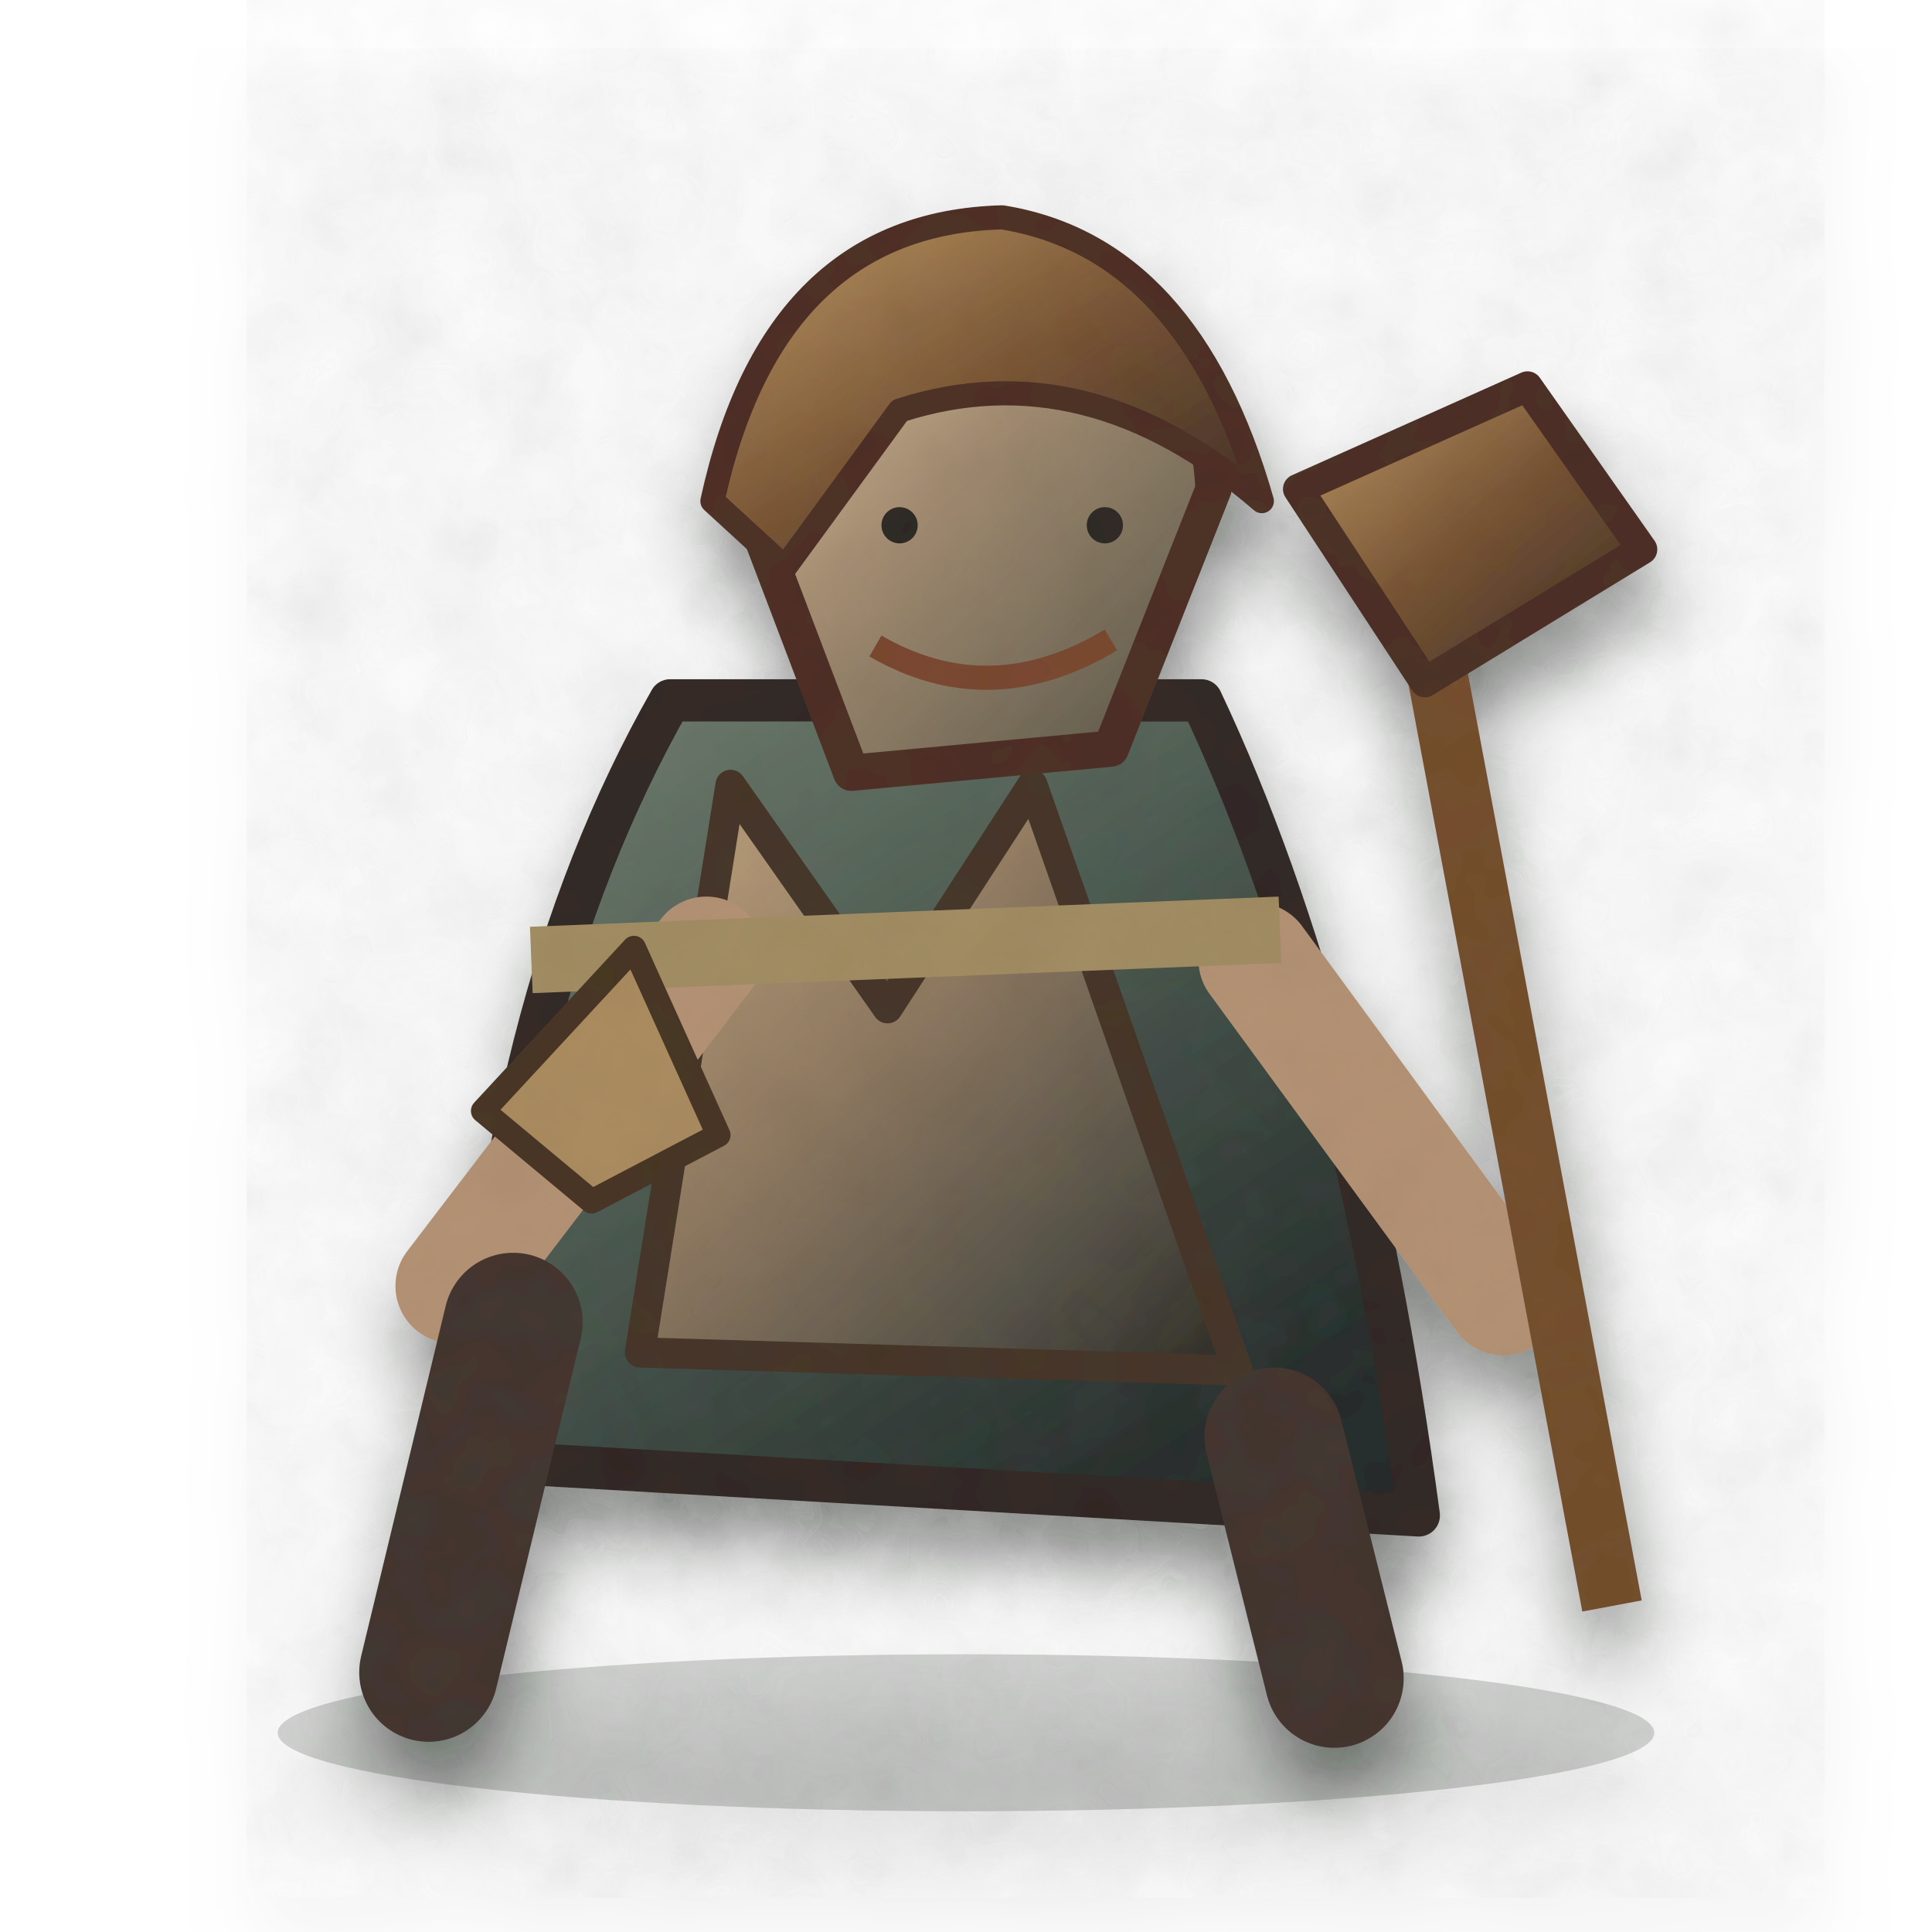
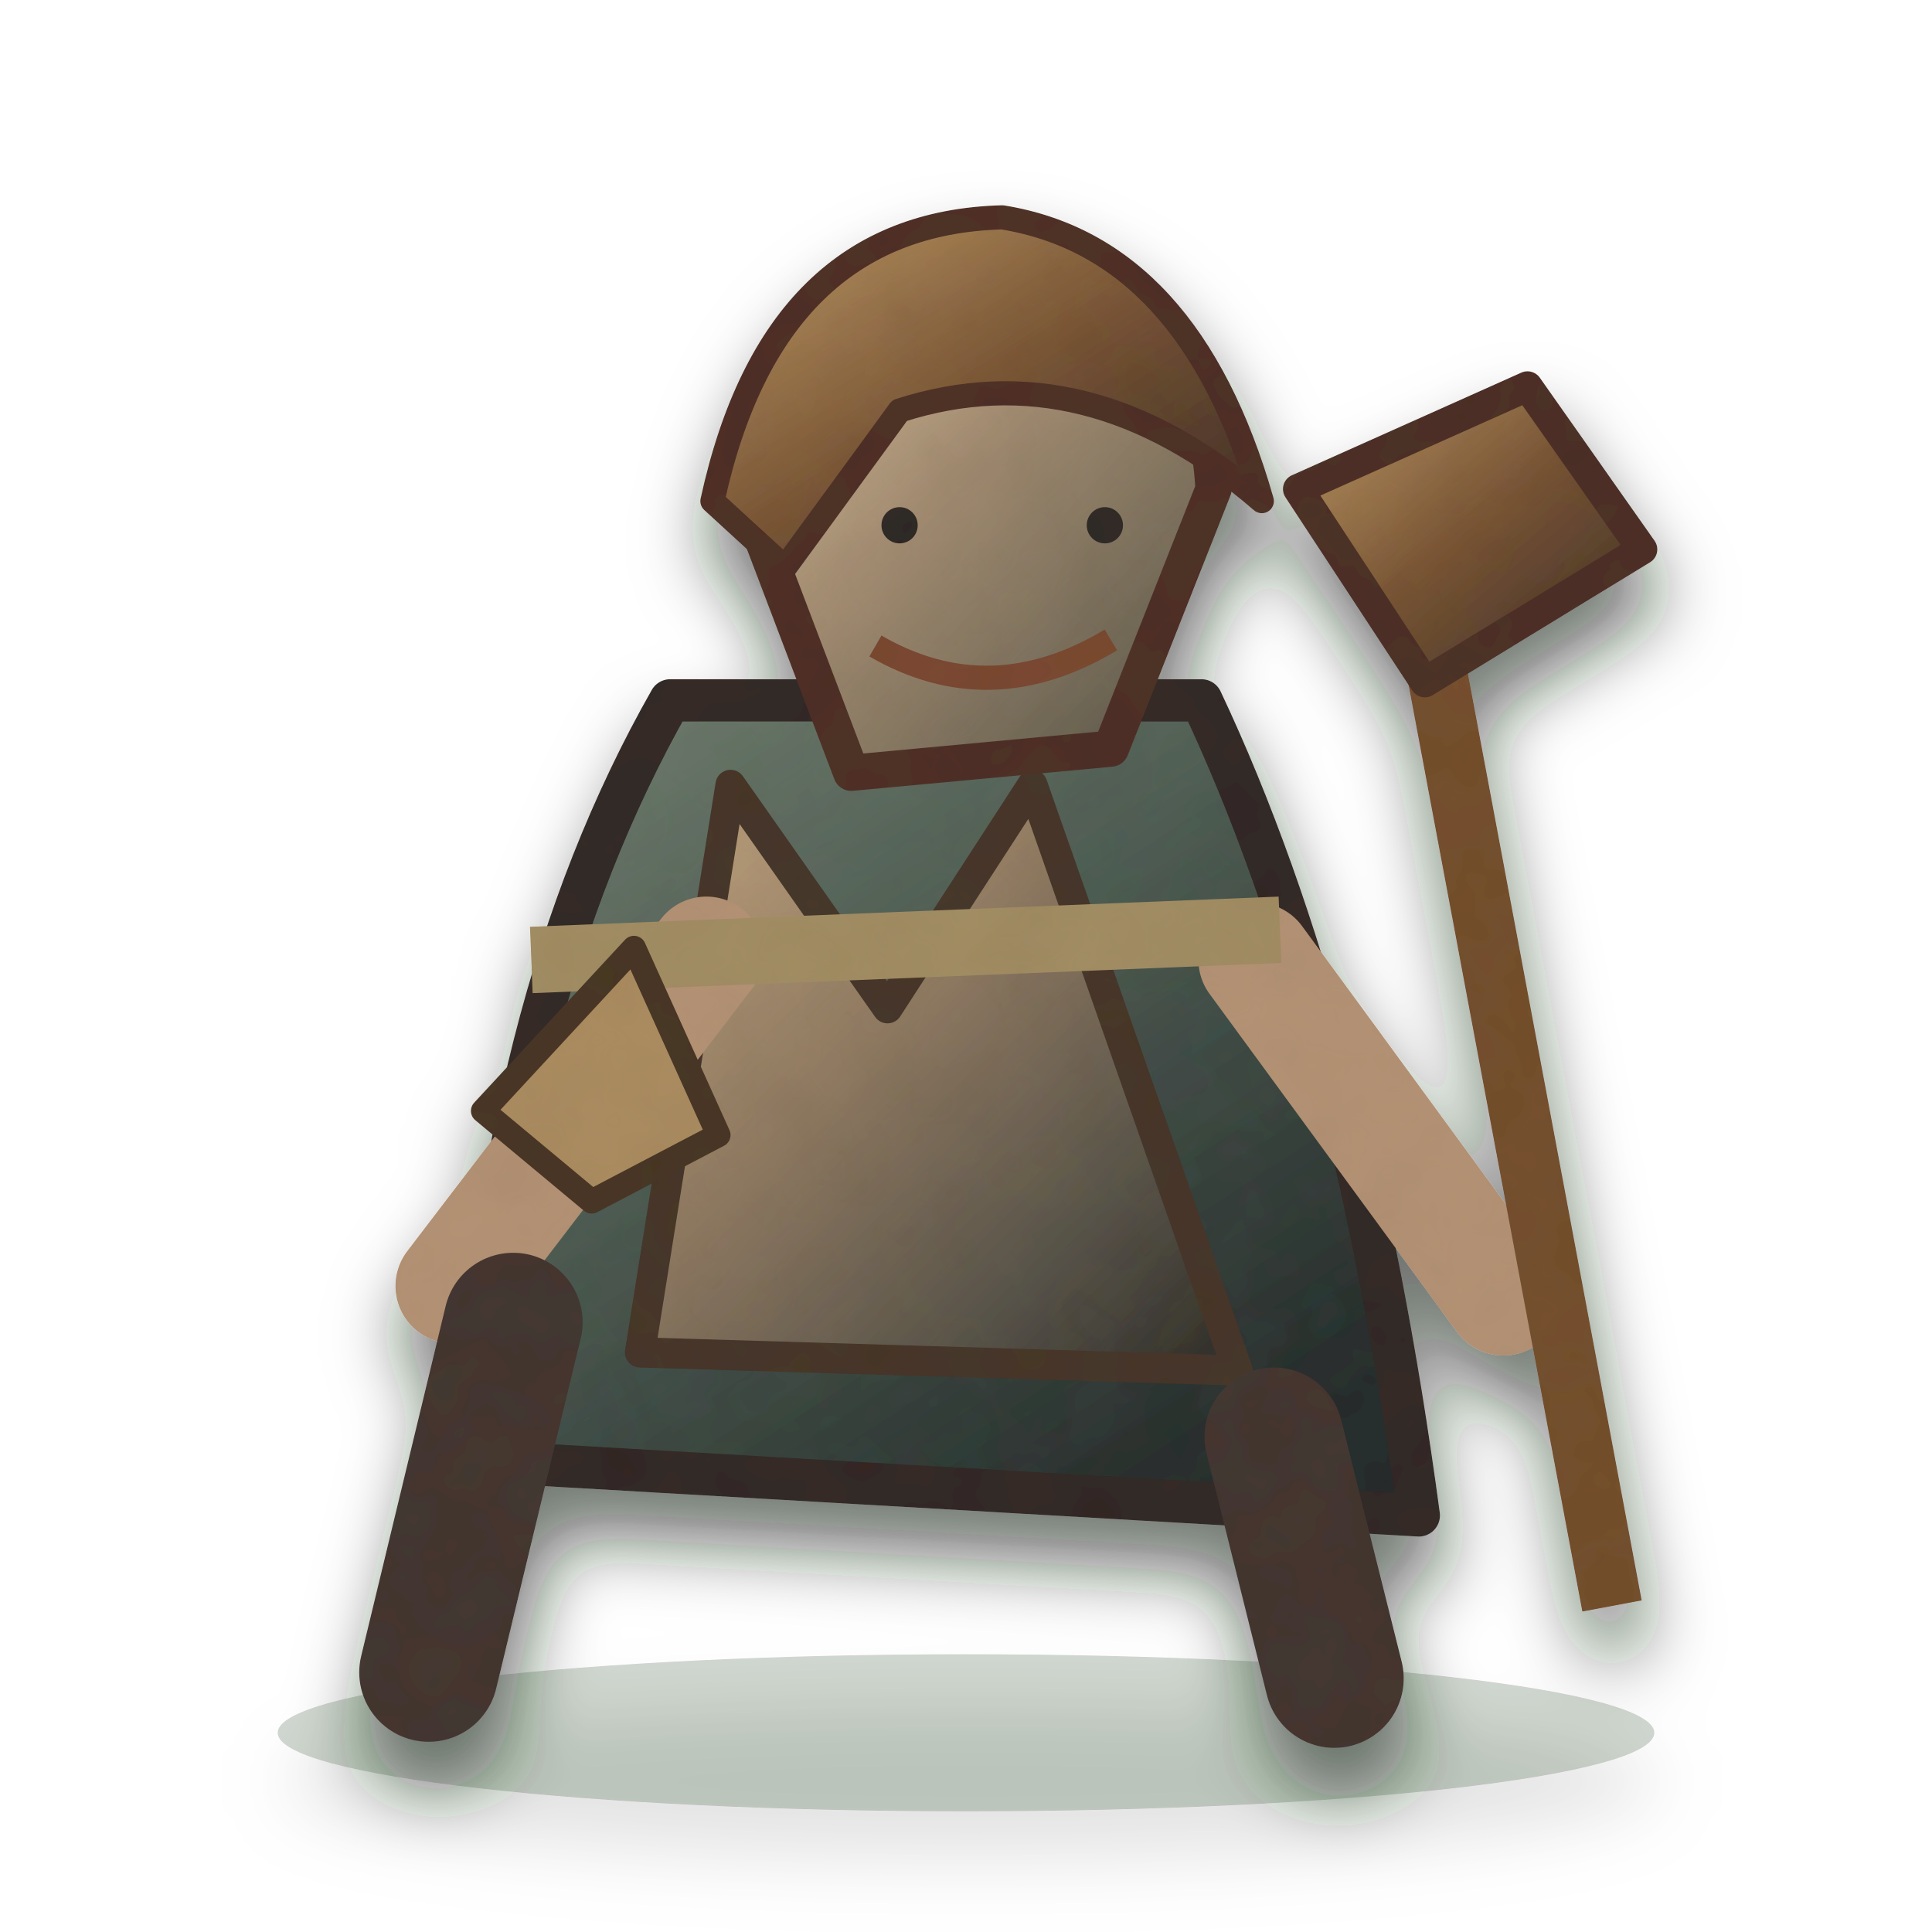
<svg xmlns="http://www.w3.org/2000/svg" viewBox="0 0 320 320" role="img" aria-label="settler">
  <defs>
    <linearGradient id="hide" x1="0" y1="0" x2="1" y2="1">
      <stop stop-color="#c1a47e" />
      <stop offset=".43" stop-color="#8d7860" />
      <stop offset=".74" stop-color="#5a554a" />
      <stop offset="1" stop-color="#302f2a" />
    </linearGradient>
    <linearGradient id="cloth" x1="0" y1="0" x2=".75" y2="1">
      <stop stop-color="#738071" />
      <stop offset=".45" stop-color="#4f5d53" />
      <stop offset="1" stop-color="#272e2d" />
    </linearGradient>
    <linearGradient id="wood" x1="0" y1="0" x2="1" y2="1">
      <stop stop-color="#c09b65" />
      <stop offset=".5" stop-color="#785436" />
      <stop offset="1" stop-color="#382c25" />
    </linearGradient>
    <linearGradient id="iron" x1="0" y1="0" x2="1" y2="1">
      <stop stop-color="#c6c7b7" />
      <stop offset=".43" stop-color="#7d877d" />
      <stop offset="1" stop-color="#343a3a" />
    </linearGradient>
    <linearGradient id="bone" x1="0" y1="0" x2="1" y2="1">
      <stop stop-color="#e3cba3" />
      <stop offset=".42" stop-color="#a48d72" />
      <stop offset="1" stop-color="#555447" />
    </linearGradient>
    <linearGradient id="feather" x1="0" y1="0" x2="1" y2="1">
      <stop stop-color="#dec08c" />
      <stop offset=".45" stop-color="#ac875a" />
      <stop offset="1" stop-color="#574534" />
    </linearGradient>
    <filter id="texture" x="-15%" y="-15%" width="130%" height="130%">
      <feTurbulence type="fractalNoise" baseFrequency=".085" numOctaves="3" seed="11" result="n" />
      <feColorMatrix in="n" type="saturate" values="0" result="s" />
      <feComponentTransfer in="s" result="a">
        <feFuncA type="linear" slope=".13" />
      </feComponentTransfer>
-       <feBlend in="SourceGraphic" in2="a" mode="multiply" />
+       <feComposite in="a" in2="SourceAlpha" operator="in" result="clip" />
+       <feBlend in="SourceGraphic" in2="clip" mode="multiply" />
    </filter>
    <filter id="shadow" x="-30%" y="-30%" width="160%" height="160%">
      <feDropShadow dx="1" dy="8" stdDeviation="6" flood-color="#1a1b17" flood-opacity=".6" />
    </filter>
  </defs>
  <g filter="url(#shadow)">
    <ellipse cx="160" cy="287" rx="114" ry="13" fill="#141916" opacity=".18" />
    <g filter="url(#texture)">
      <g stroke-linejoin="round">
        <path d="M111 116Q82 167 79 242L235 251Q224 169 199 116Z" fill="url(#cloth)" stroke="#352926" stroke-width="7" />
        <path d="M121 130L147 167L171 130L205 227L106 224Z" fill="url(#hide)" stroke="#46372a" stroke-width="5" />
        <path d="M122 78Q131 43 161 44Q199 45 201 81L184 124L141 128Z" fill="url(#bone)" stroke="#4f3327" stroke-width="6" />
        <path d="M118 83Q128 37 166 36Q197 41 209 83Q180 58 149 68L130 94Z" fill="url(#wood)" stroke="#4f3228" stroke-width="4" />
        <circle cx="149" cy="87" r="3" fill="#332a25" />
        <circle cx="183" cy="87" r="3" fill="#332a25" />
        <path d="M145 107Q164 118 184 106" stroke="#7a4831" fill="none" stroke-width="4" />
        <path d="M117 158L75 213M208 159L249 215" stroke="#b49274" stroke-width="19" fill="none" stroke-linecap="round" />
        <path d="M85 219L71 277M211 238L221 278" fill="none" stroke="#443831" stroke-width="23" stroke-linecap="round" />
        <path d="M88 159L212 154" stroke="#a28d64" stroke-width="11" />
        <path d="M234 90L267 266" stroke="#75502f" stroke-width="10" />
        <path d="M215 81L253 64L272 91L236 113Z" fill="url(#wood)" stroke="#4d3325" stroke-width="5" />
        <path d="M80 184L98 199L119 188L105 157Z" fill="#ab8c61" stroke="#4a3725" stroke-width="4" />
      </g>
    </g>
  </g>
</svg>
